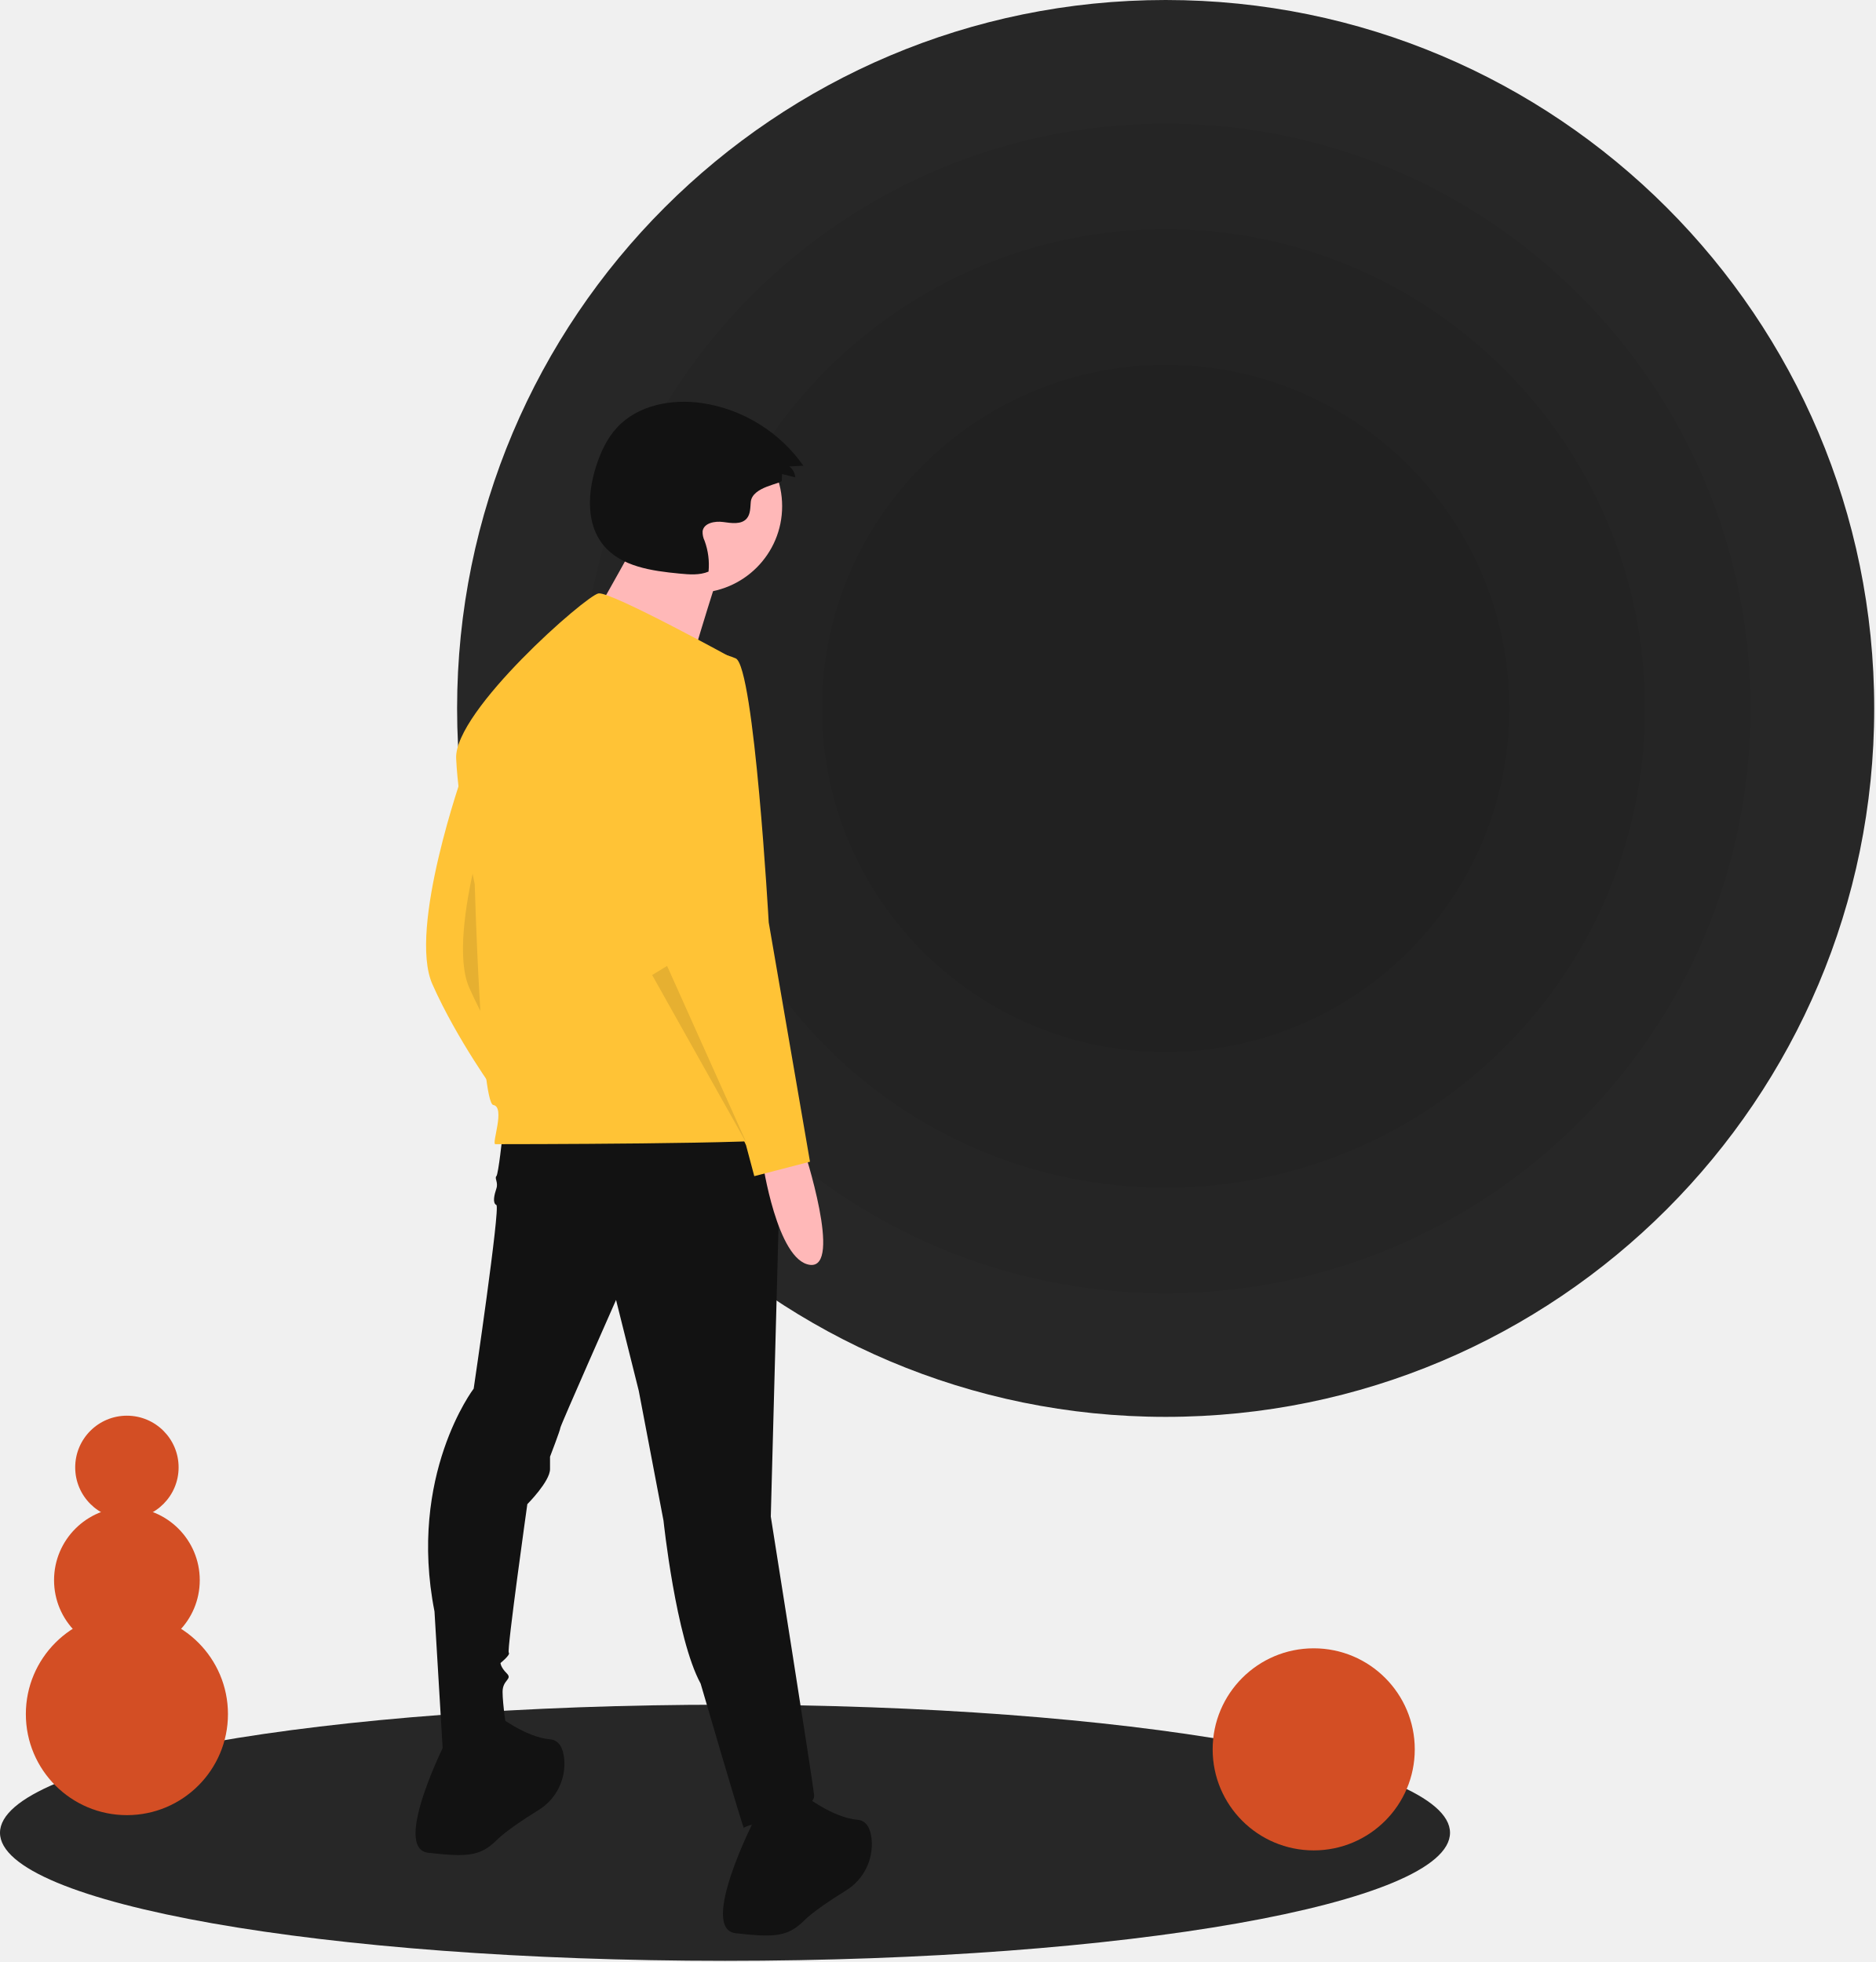
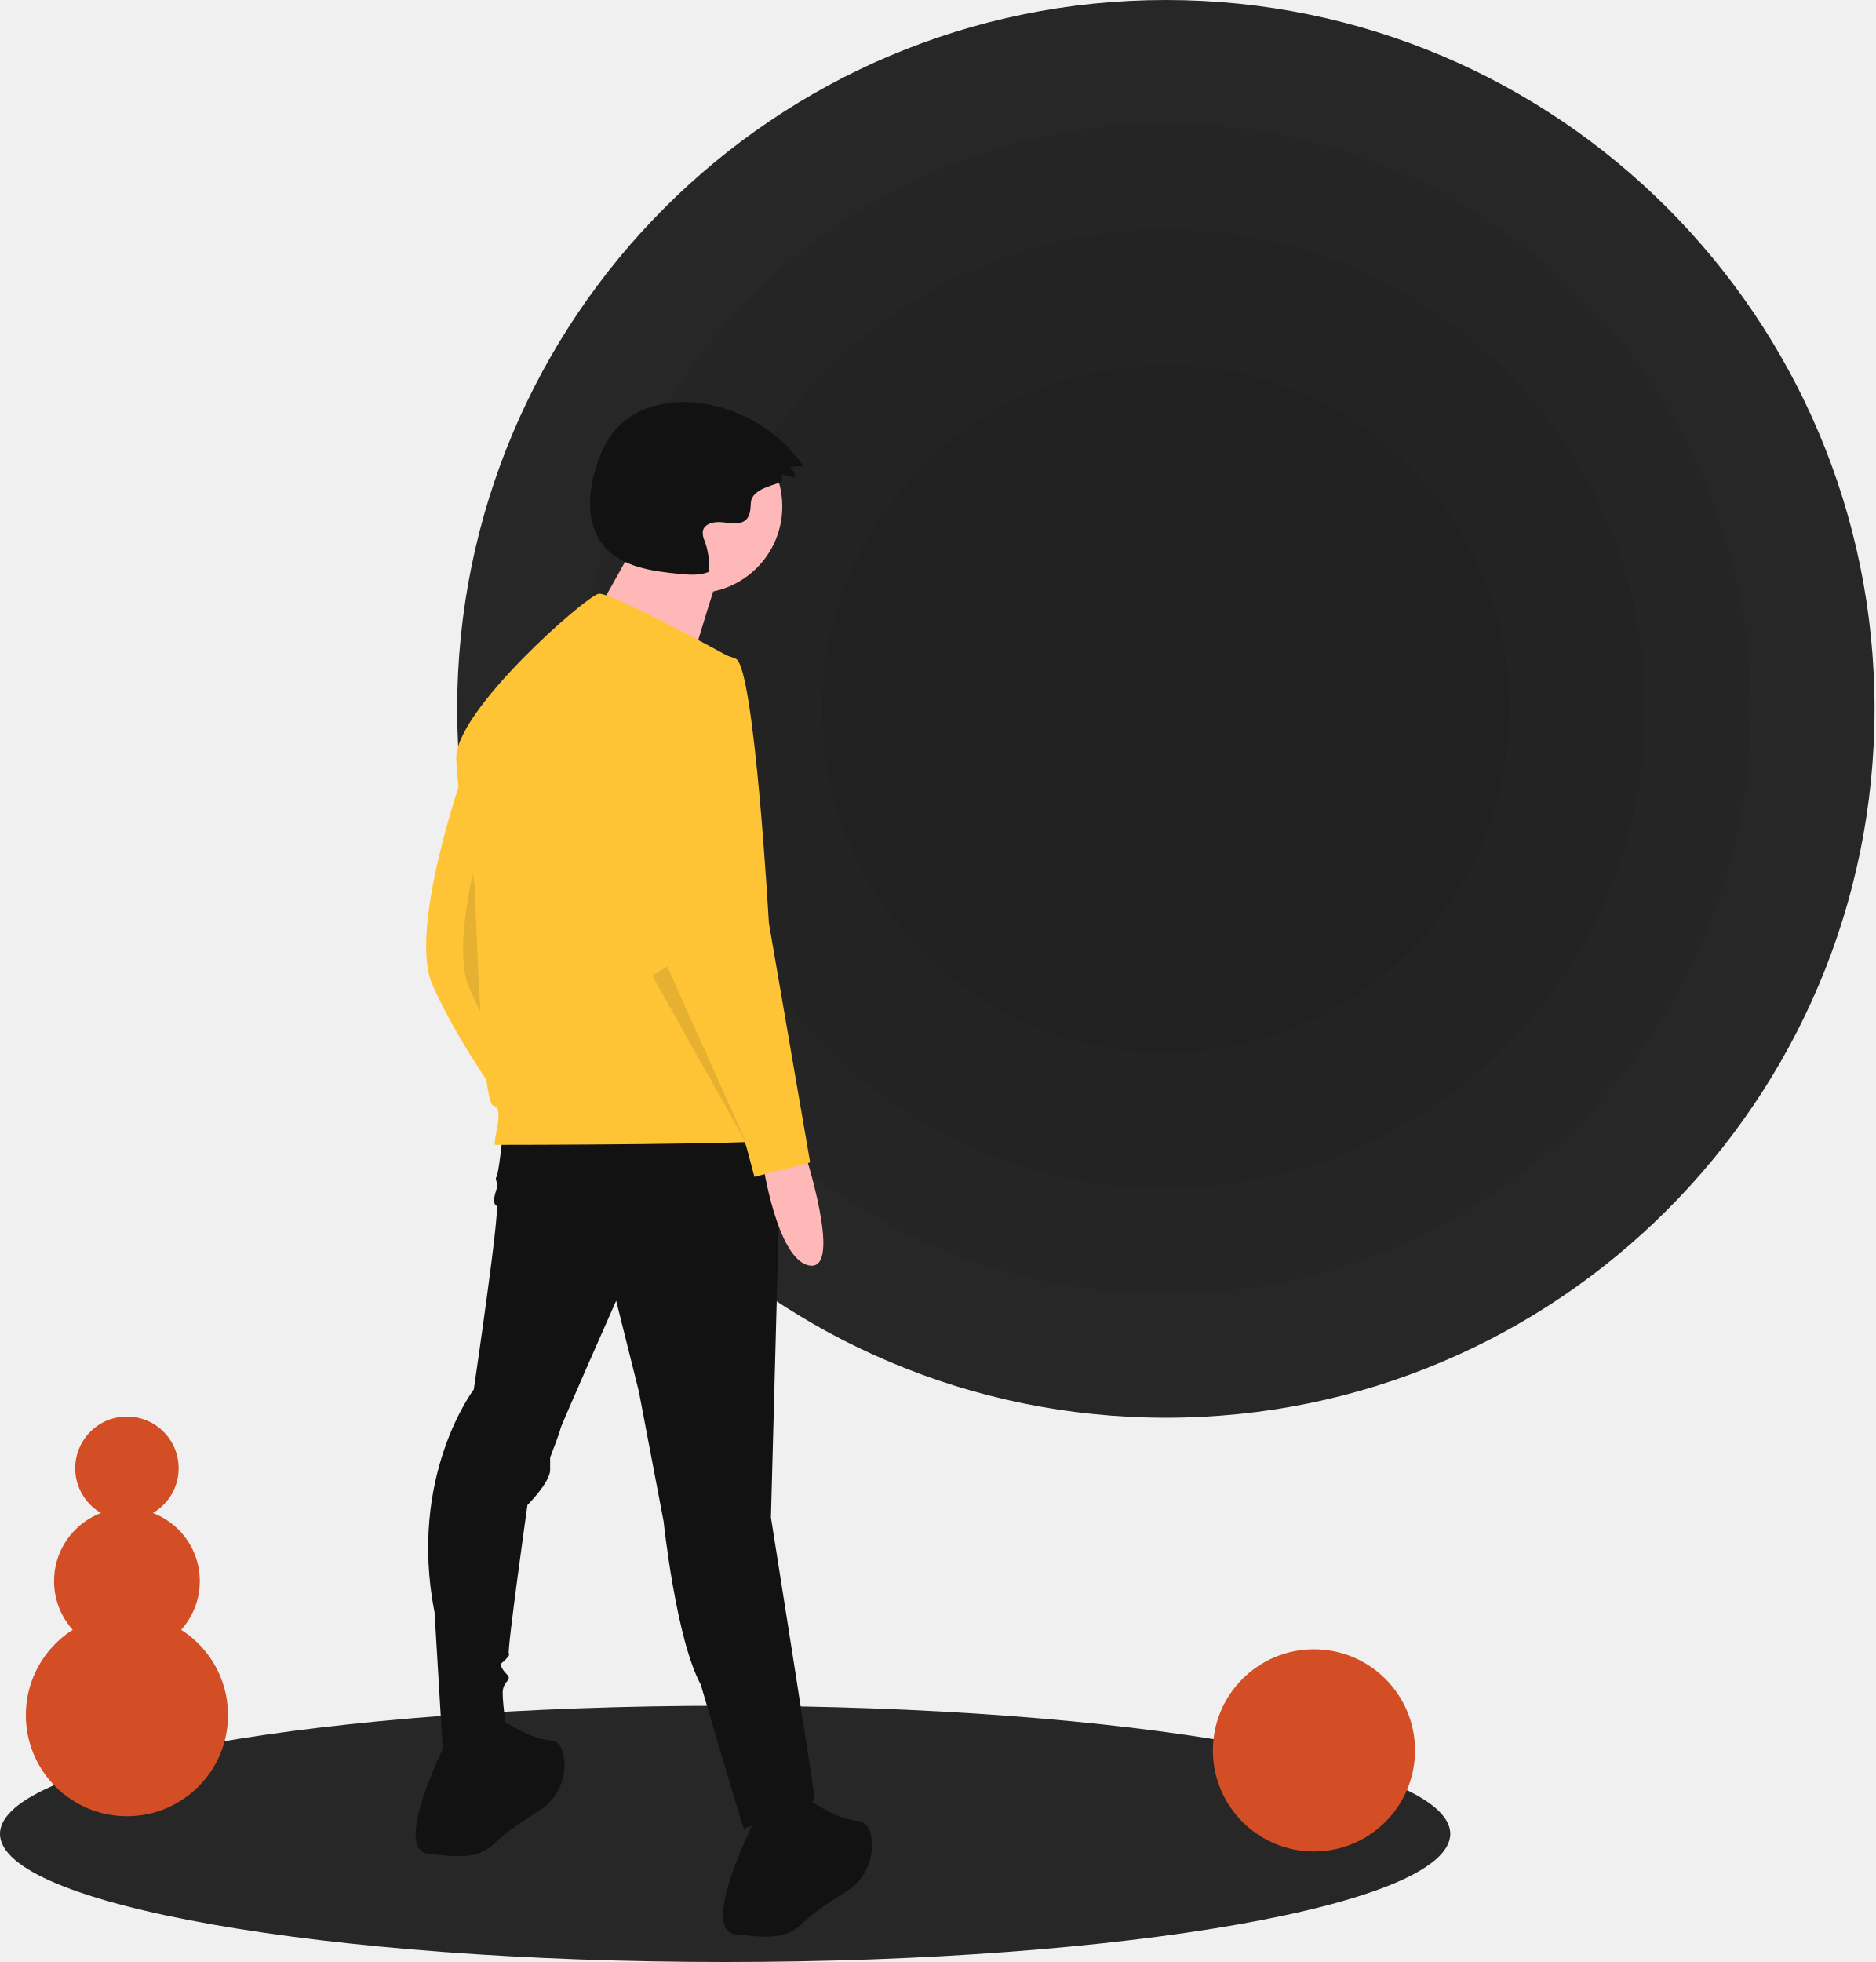
- <svg xmlns="http://www.w3.org/2000/svg" width="798" height="835" viewBox="0 0 798 835" fill="none">
+ <svg xmlns="http://www.w3.org/2000/svg" width="459" height="480" viewBox="0 0 459 480" fill="none">
  <g clip-path="url(#clip0)">
-     <path d="M308.5 834.5C478.88 834.5 617 810.1 617 780C617 749.9 478.88 725.5 308.5 725.5C138.12 725.5 0 749.9 0 780C0 810.1 138.12 834.5 308.5 834.5Z" fill="#272727" />
-     <path d="M496 603C662.514 603 797.5 468.014 797.5 301.5C797.5 134.986 662.514 0 496 0C329.486 0 194.5 134.986 194.5 301.5C194.5 468.014 329.486 603 496 603Z" fill="#272727" />
-     <path opacity="0.05" d="M496 550.398C633.462 550.398 744.898 438.962 744.898 301.5C744.898 164.038 633.462 52.602 496 52.602C358.537 52.602 247.102 164.038 247.102 301.5C247.102 438.962 358.537 550.398 496 550.398Z" fill="black" />
-     <path opacity="0.05" d="M496 505.494C608.663 505.494 699.994 414.163 699.994 301.5C699.994 188.837 608.663 97.506 496 97.506C383.337 97.506 292.006 188.837 292.006 301.5C292.006 414.163 383.337 505.494 496 505.494Z" fill="black" />
-     <path opacity="0.05" d="M496 447.76C576.777 447.76 642.26 382.277 642.26 301.5C642.26 220.723 576.777 155.24 496 155.24C415.223 155.24 349.74 220.723 349.74 301.5C349.74 382.277 415.223 447.76 496 447.76Z" fill="black" />
-     <path d="M197.17 328.482C197.17 328.482 173.466 395.204 184.001 418.908C194.537 442.612 211.217 465.438 211.217 465.438C211.217 465.438 205.072 332.872 197.17 328.482Z" fill="#FFC336" />
-     <path opacity="0.1" d="M212.868 330C212.868 330 189.164 396.722 199.699 420.426C210.234 444.13 226.915 466.956 226.915 466.956C226.915 466.956 220.769 334.39 212.868 330Z" fill="black" />
-     <path d="M213.851 482.997C213.851 482.997 212.095 499.677 211.217 500.555C210.339 501.433 212.095 503.189 211.217 505.823C210.339 508.457 209.461 511.968 211.217 512.846C212.973 513.724 201.56 590.981 201.56 590.981C201.56 590.981 173.466 627.854 184.879 685.797L188.391 744.618C188.391 744.618 215.607 746.374 215.607 736.717C215.607 736.717 213.851 725.304 213.851 720.036C213.851 714.769 218.24 714.769 215.607 712.135C212.973 709.501 212.973 707.745 212.973 707.745C212.973 707.745 217.363 704.234 216.485 703.356C215.607 702.478 224.386 640.145 224.386 640.145C224.386 640.145 234.043 630.488 234.043 625.22V619.953C234.043 619.953 238.433 608.54 238.433 607.662C238.433 606.784 262.137 553.231 262.137 553.231L271.794 591.859L282.329 647.169C282.329 647.169 287.596 697.21 298.131 716.525C298.131 716.525 316.568 779.735 316.568 777.979C316.568 776.223 347.295 771.834 346.417 763.932C345.539 756.031 327.981 645.413 327.981 645.413L332.371 481.241L213.851 482.997Z" fill="#121212" />
-     <path d="M190.147 740.228C190.147 740.228 166.443 786.758 182.246 788.514C198.048 790.27 204.194 790.27 211.217 783.247C215.057 779.407 222.832 774.255 229.093 770.374C232.802 768.111 235.799 764.849 237.739 760.961C239.679 757.073 240.484 752.717 240.062 748.392C239.599 744.097 237.994 740.558 234.043 740.228C223.508 739.351 211.217 729.693 211.217 729.693L190.147 740.228Z" fill="#121212" />
-     <path d="M320.958 774.467C320.958 774.467 297.254 820.997 313.056 822.753C328.859 824.509 335.004 824.509 342.028 817.486C345.867 813.646 353.643 808.494 359.903 804.613C363.613 802.35 366.609 799.088 368.549 795.2C370.49 791.312 371.295 786.956 370.872 782.631C370.409 778.336 368.804 774.797 364.854 774.467C354.319 773.59 342.028 763.932 342.028 763.932L320.958 774.467Z" fill="#121212" />
-     <path d="M295.905 252.337C316.287 252.337 332.81 235.814 332.81 215.433C332.81 195.051 316.287 178.528 295.905 178.528C275.523 178.528 259 195.051 259 215.433C259 235.814 275.523 252.337 295.905 252.337Z" fill="#FFB8B8" />
-     <path d="M272.18 227.558C272.18 227.558 245.82 276.062 243.711 276.062C241.602 276.062 291.16 291.878 291.16 291.878C291.16 291.878 304.867 245.483 306.976 241.266L272.18 227.558Z" fill="#FFB8B8" />
-     <path d="M312.617 280.635C312.617 280.635 259.942 251.664 254.674 252.542C249.407 253.42 193.22 302.583 194.098 322.776C194.975 342.968 201.999 376.329 201.999 376.329C201.999 376.329 204.633 469.389 209.9 470.267C215.168 471.145 209.022 486.947 210.778 486.947C212.534 486.947 333.687 486.947 334.565 484.314C335.443 481.68 312.617 280.635 312.617 280.635Z" fill="#FFC336" />
-     <path d="M342.028 489.142C342.028 489.142 358.708 540.062 344.661 538.306C330.615 536.55 324.469 494.41 324.469 494.41L342.028 489.142Z" fill="#FFB8B8" />
-     <path d="M297.254 277.563C297.254 277.563 264.77 284.586 270.038 328.482C275.306 372.378 284.963 416.275 284.963 416.275L317.446 487.386L320.958 500.555L344.661 494.41L327.103 392.571C327.103 392.571 320.958 283.708 313.056 280.196C308.074 278.072 302.656 277.169 297.254 277.563V277.563Z" fill="#FFC336" />
-     <path opacity="0.1" d="M277.5 414.958L317.885 486.947L283.86 411.09L277.5 414.958Z" fill="black" />
-     <path d="M332.646 204.566L332.768 201.746L338.378 203.142C338.318 202.237 338.062 201.355 337.628 200.558C337.194 199.762 336.592 199.068 335.864 198.527L341.84 198.193C336.826 191.067 330.419 185.032 323.007 180.451C315.595 175.87 307.332 172.839 298.716 171.541C285.79 169.668 271.397 172.379 262.534 181.972C258.234 186.625 255.533 192.542 253.611 198.579C250.072 209.697 249.351 222.951 256.731 231.988C264.232 241.173 277.333 242.973 289.137 244.109C293.29 244.509 297.643 244.881 301.491 243.27C301.92 238.855 301.355 234.401 299.838 230.233C299.206 228.943 298.904 227.516 298.959 226.081C299.483 222.569 304.168 221.684 307.686 222.159C311.205 222.633 315.436 223.359 317.748 220.664C319.341 218.808 319.247 216.105 319.458 213.669C320.032 207.035 332.586 205.957 332.646 204.566Z" fill="#121212" />
-     <path d="M559 787.5C582.748 787.5 602 768.248 602 744.5C602 720.752 582.748 701.5 559 701.5C535.252 701.5 516 720.752 516 744.5C516 768.248 535.252 787.5 559 787.5Z" fill="#D34E24" />
-     <path d="M54 772.5C77.748 772.5 97 753.248 97 729.5C97 705.752 77.748 686.5 54 686.5C30.252 686.5 11 705.752 11 729.5C11 753.248 30.252 772.5 54 772.5Z" fill="#D34E24" />
-     <path d="M54 703.5C71.121 703.5 85 689.621 85 672.5C85 655.379 71.121 641.5 54 641.5C36.879 641.5 23 655.379 23 672.5C23 689.621 36.879 703.5 54 703.5Z" fill="#D34E24" />
-     <path d="M54 646.5C66.15 646.5 76 636.65 76 624.5C76 612.35 66.15 602.5 54 602.5C41.85 602.5 32 612.35 32 624.5C32 636.65 41.85 646.5 54 646.5Z" fill="#D34E24" />
+     <path d="M177.448 480C275.449 480 354.895 465.965 354.895 448.652C354.895 431.339 275.449 417.304 177.448 417.304C79.446 417.304 0 431.339 0 448.652C0 465.965 79.446 480 177.448 480Z" fill="#272727" />
+     <path d="M285.297 346.842C381.075 346.842 458.718 269.199 458.718 173.421C458.718 77.643 381.075 0 285.297 0C189.519 0 111.875 77.643 111.875 173.421C111.875 269.199 189.519 346.842 285.297 346.842Z" fill="#272727" />
+     <path opacity="0.05" d="M285.297 316.586C364.364 316.586 428.461 252.489 428.461 173.421C428.461 94.353 364.364 30.256 285.297 30.256C206.229 30.256 142.132 94.353 142.132 173.421C142.132 252.489 206.229 316.586 285.297 316.586Z" fill="black" />
+     <path opacity="0.05" d="M285.297 290.757C350.1 290.757 402.633 238.224 402.633 173.421C402.633 108.618 350.1 56.085 285.297 56.085C220.494 56.085 167.961 108.618 167.961 173.421C167.961 238.224 220.494 290.757 285.297 290.757Z" fill="black" />
+     <path opacity="0.05" d="M285.297 257.549C331.759 257.549 369.424 219.884 369.424 173.421C369.424 126.959 331.759 89.293 285.297 89.293C238.834 89.293 201.169 126.959 201.169 173.421C201.169 219.884 238.834 257.549 285.297 257.549Z" fill="black" />
+     <path d="M113.411 188.941C113.411 188.941 99.777 227.32 105.837 240.954C111.896 254.588 121.491 267.718 121.491 267.718C121.491 267.718 117.956 191.466 113.411 188.941Z" fill="#FFC336" />
+     <path opacity="0.1" d="M122.44 189.814C122.44 189.814 108.806 228.193 114.866 241.827C120.926 255.461 130.52 268.591 130.52 268.591C130.52 268.591 126.985 192.339 122.44 189.814Z" fill="black" />
+     <path d="M123.006 277.817C123.006 277.817 121.996 287.412 121.491 287.917C120.986 288.422 121.996 289.432 121.491 290.947C120.986 292.462 120.481 294.481 121.491 294.986C122.501 295.491 115.936 339.929 115.936 339.929C115.936 339.929 99.777 361.138 106.342 394.467L108.362 428.3C108.362 428.3 124.016 429.31 124.016 423.756C124.016 423.756 123.006 417.191 123.006 414.161C123.006 411.131 125.531 411.131 124.016 409.616C122.501 408.101 122.501 407.091 122.501 407.091C122.501 407.091 125.026 405.071 124.521 404.566C124.016 404.061 129.066 368.208 129.066 368.208C129.066 368.208 134.62 362.653 134.62 359.624V356.594C134.62 356.594 137.145 350.029 137.145 349.524C137.145 349.019 150.78 318.215 150.78 318.215L156.334 340.434L162.394 372.248C162.394 372.248 165.424 401.032 171.484 412.141C171.484 412.141 182.088 448.499 182.088 447.489C182.088 446.48 199.762 443.955 199.257 439.41C198.752 434.865 188.653 371.238 188.653 371.238L191.178 276.807L123.006 277.817Z" fill="#121212" />
+     <path d="M109.371 425.776C109.371 425.776 95.737 452.539 104.827 453.549C113.916 454.559 117.451 454.559 121.491 450.519C123.7 448.311 128.172 445.348 131.773 443.115C133.907 441.813 135.63 439.937 136.746 437.701C137.862 435.464 138.325 432.959 138.082 430.471C137.816 428.001 136.893 425.965 134.62 425.776C128.561 425.271 121.491 419.716 121.491 419.716L109.371 425.776Z" fill="#121212" />
+     <path d="M184.613 445.47C184.613 445.47 170.979 472.233 180.068 473.243C189.158 474.253 192.693 474.253 196.733 470.214C198.941 468.005 203.414 465.042 207.015 462.809C209.148 461.508 210.872 459.631 211.988 457.395C213.104 455.158 213.567 452.653 213.324 450.165C213.057 447.695 212.134 445.659 209.862 445.47C203.802 444.965 196.733 439.41 196.733 439.41L184.613 445.47Z" fill="#121212" />
+     <path d="M170.203 145.143C181.926 145.143 191.43 135.639 191.43 123.916C191.43 112.192 181.926 102.688 170.203 102.688C158.479 102.688 148.976 112.192 148.976 123.916C148.976 135.639 158.479 145.143 170.203 145.143Z" fill="#FFB8B8" />
+     <path d="M156.557 130.89C156.557 130.89 141.394 158.789 140.181 158.789C138.968 158.789 167.474 167.887 167.474 167.887C167.474 167.887 175.358 141.201 176.571 138.775L156.557 130.89Z" fill="#FFB8B8" />
+     <path d="M179.816 161.42C179.816 161.42 149.517 144.756 146.487 145.261C143.457 145.766 111.139 174.044 111.644 185.659C112.149 197.273 116.189 216.463 116.189 216.463C116.189 216.463 117.704 269.99 120.733 270.495C123.763 271 120.228 280.09 121.238 280.09C122.248 280.09 191.935 280.09 192.44 278.575C192.945 277.06 179.816 161.42 179.816 161.42Z" fill="#FFC336" />
+     <path d="M196.733 281.352C196.733 281.352 206.327 310.641 198.247 309.631C190.168 308.621 186.633 284.382 186.633 284.382L196.733 281.352Z" fill="#FFB8B8" />
+     <path d="M170.979 159.653C170.979 159.653 152.295 163.692 155.324 188.941C158.354 214.19 163.909 239.439 163.909 239.439L182.593 280.342L184.613 287.917L198.247 284.382L188.148 225.805C188.148 225.805 184.613 163.187 180.068 161.168C177.202 159.946 174.086 159.426 170.979 159.653V159.653Z" fill="#FFC336" />
+     <path opacity="0.1" d="M159.617 238.682L182.846 280.089L163.275 236.457L159.617 238.682Z" fill="black" />
+     <path d="M191.336 117.665L191.406 116.043L194.633 116.846C194.599 116.325 194.452 115.818 194.202 115.36C193.952 114.902 193.606 114.503 193.187 114.192L196.625 113.999C193.74 109.901 190.055 106.429 185.792 103.794C181.529 101.16 176.776 99.416 171.82 98.67C164.385 97.592 156.106 99.151 151.008 104.669C148.535 107.346 146.981 110.749 145.876 114.221C143.84 120.617 143.425 128.24 147.67 133.438C151.985 138.722 159.52 139.757 166.31 140.41C168.699 140.64 171.202 140.854 173.416 139.928C173.663 137.388 173.338 134.826 172.465 132.429C172.102 131.687 171.928 130.866 171.959 130.04C172.261 128.021 174.956 127.512 176.98 127.785C179.004 128.057 181.437 128.475 182.767 126.925C183.683 125.857 183.629 124.303 183.751 122.901C184.081 119.085 191.302 118.465 191.336 117.665Z" fill="#121212" />
+     <path d="M321.534 452.966C335.194 452.966 346.267 441.892 346.267 428.232C346.267 414.573 335.194 403.499 321.534 403.499C307.874 403.499 296.8 414.573 296.8 428.232C296.8 441.892 307.874 452.966 321.534 452.966Z" fill="#D34E24" />
+     <path d="M31.061 444.338C44.72 444.338 55.794 433.264 55.794 419.605C55.794 405.945 44.72 394.871 31.061 394.871C17.401 394.871 6.327 405.945 6.327 419.605C6.327 433.264 17.401 444.338 31.061 444.338Z" fill="#D34E24" />
+     <path d="M31.061 404.65C40.908 404.65 48.892 396.666 48.892 386.818C48.892 376.971 40.908 368.987 31.061 368.987C21.213 368.987 13.229 376.971 13.229 386.818C13.229 396.666 21.213 404.65 31.061 404.65Z" fill="#D34E24" />
+     <path d="M31.061 371.863C38.049 371.863 43.715 366.198 43.715 359.209C43.715 352.22 38.049 346.555 31.061 346.555C24.072 346.555 18.406 352.22 18.406 359.209C18.406 366.198 24.072 371.863 31.061 371.863Z" fill="#D34E24" />
  </g>
  <defs>
    <clipPath id="clip0">
-       <rect width="797.5" height="834.5" fill="white" />
+       <rect width="458.718" height="480" fill="white" />
    </clipPath>
  </defs>
</svg>
